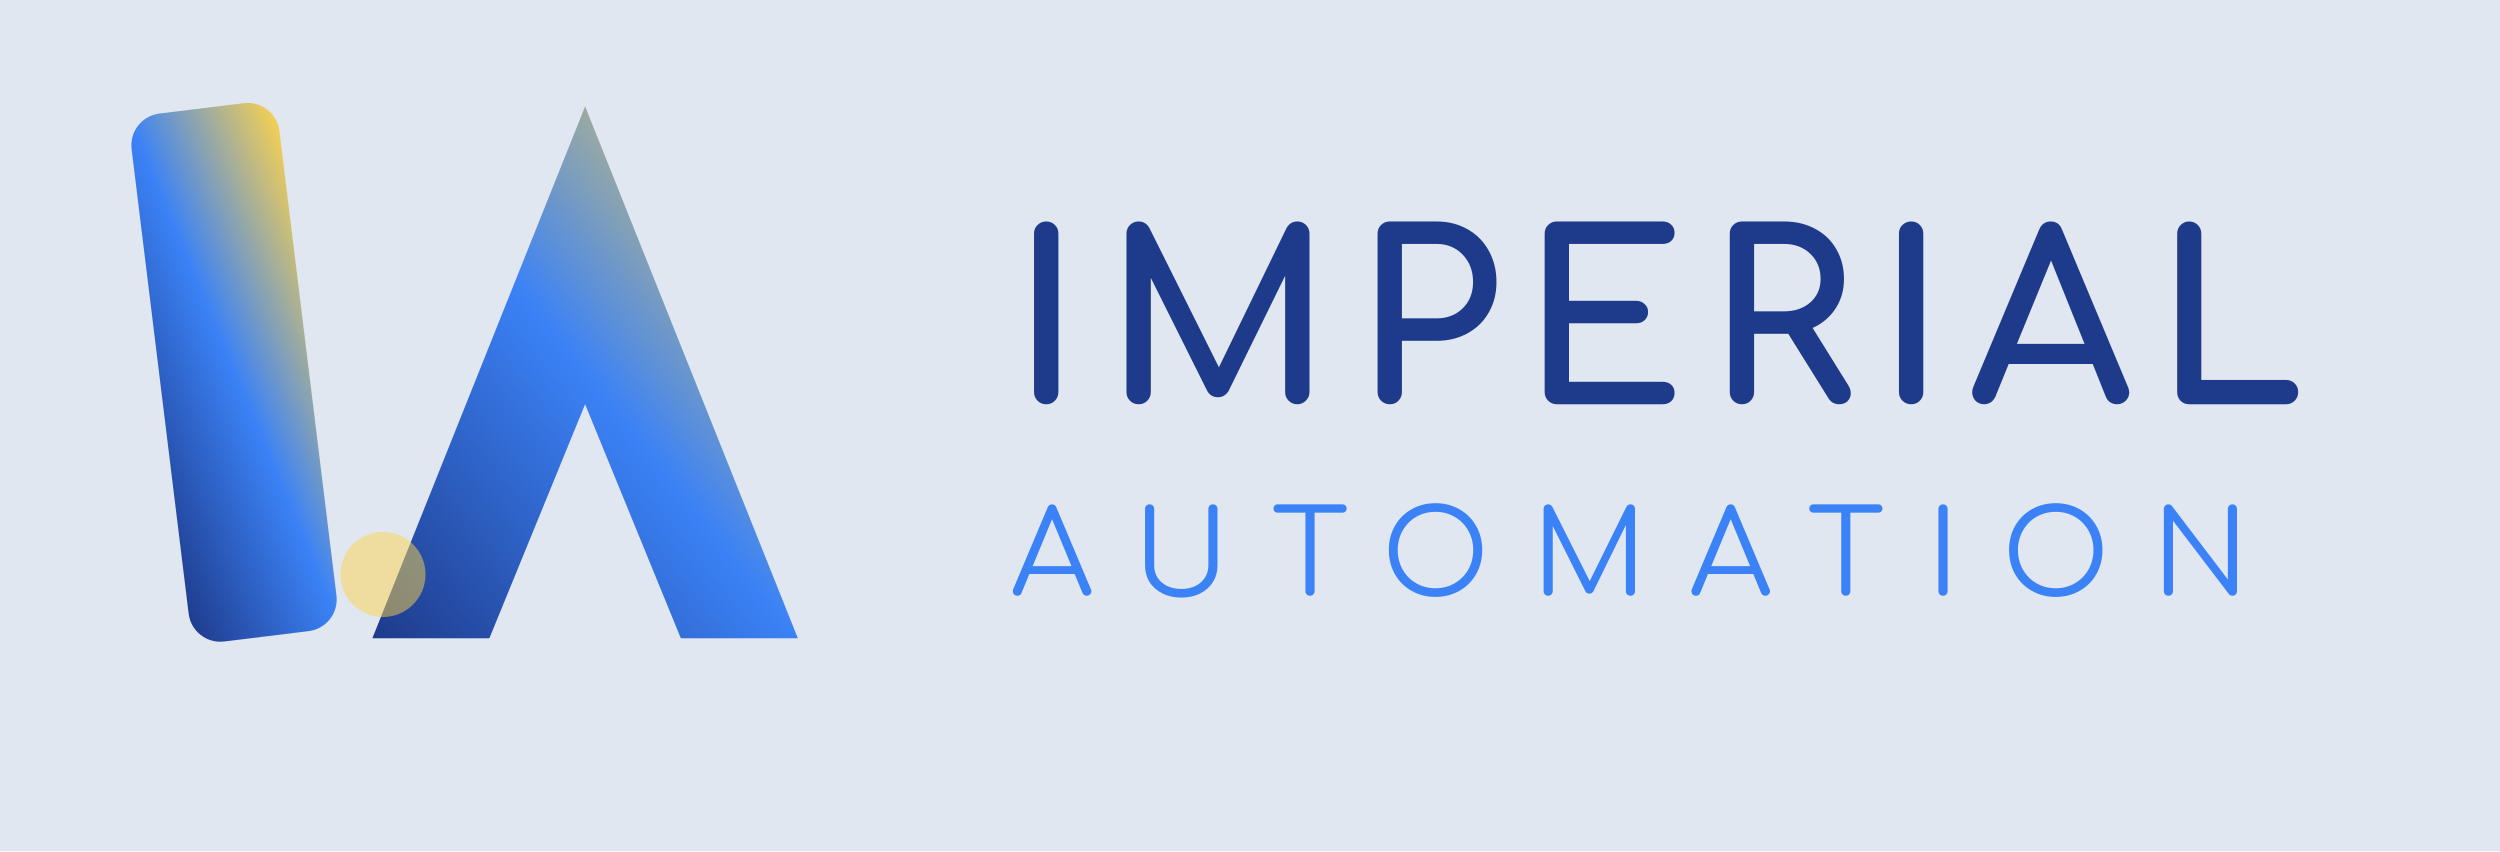
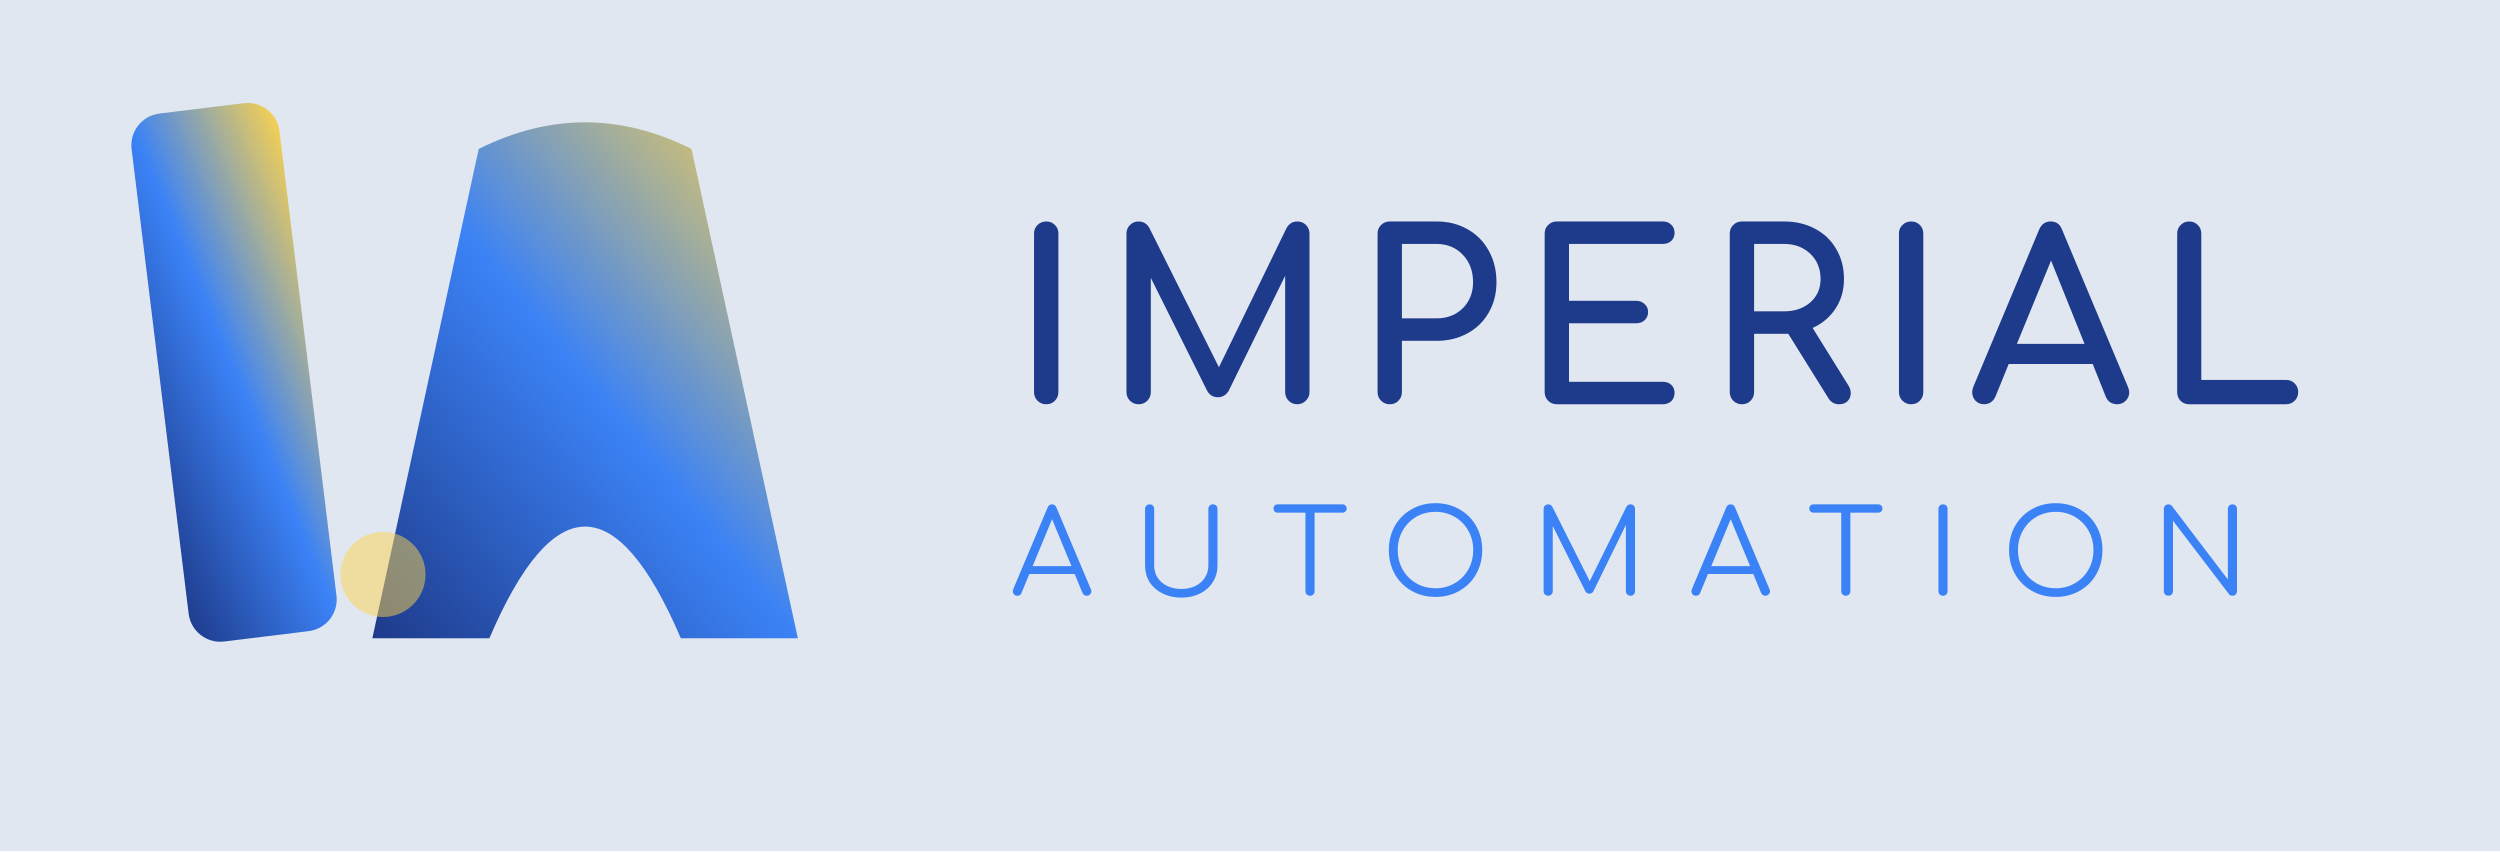
<svg xmlns="http://www.w3.org/2000/svg" viewBox="0 0 235 80" version="1.1" id="svg23">
  <defs id="defs9">
    <linearGradient id="gradHoriz" x1="0%" y1="100%" x2="100%" y2="0%">
      <stop offset="0%" stop-color="#1E3A8A" id="stop2" />
      <stop offset="50%" stop-color="#3B82F6" id="stop4" />
      <stop offset="100%" stop-color="#FCD34D" id="stop6" />
    </linearGradient>
  </defs>
  <rect x="0" y="0" width="235" height="80" fill="#E0E7F1" id="rect11" />
  <rect x="15" y="10" width="14" height="50" rx="3" fill="url(#gradHoriz)" transform="rotate(-7 22 35)" id="rect13" />
-   <path d="M35 60 L55 10 L75 60 L64 60 L55 38 L46 60 Z" fill="url(#gradHoriz)" id="path15" />
+   <path d="M35 60 L45 14 Q55 9 65 14 L75 60 L64 60 Q55 39 46 60 Z" fill="url(#gradHoriz)" id="path15" />
  <circle cx="36" cy="54" r="4" fill="#FCD34D" opacity="0.5" id="circle17" />
  <g aria-label="IMPERIAL" id="text19" style="font-weight:700;font-size:22px;font-family:Comfortaa;letter-spacing:2;fill:#1e3a8a">
    <path d="M 98.344,38 Q 97.86,38 97.53,37.67 97.2,37.34 97.2,36.856 V 21.962 q 0,-0.506 0.33,-0.814 0.33,-0.33 0.814,-0.33 0.506,0 0.814,0.33 0.33,0.308 0.33,0.814 v 14.894 q 0,0.484 -0.33,0.814 Q 98.85,38 98.344,38 Z" id="path27" />
    <path d="m 121.948,20.818 q 0.484,0 0.814,0.33 0.33,0.33 0.33,0.814 v 14.894 q 0,0.484 -0.352,0.814 -0.33,0.33 -0.792,0.33 -0.484,0 -0.814,-0.33 -0.33,-0.33 -0.33,-0.814 V 25.922 l -5.324,10.846 q -0.374,0.572 -0.99,0.572 -0.726,0 -1.056,-0.682 l -5.258,-10.538 v 10.736 q 0,0.484 -0.33,0.814 -0.33,0.33 -0.814,0.33 -0.484,0 -0.814,-0.33 -0.33,-0.33 -0.33,-0.814 V 21.962 q 0,-0.484 0.33,-0.814 0.33,-0.33 0.814,-0.33 0.66,0 1.012,0.616 l 6.534,13.09 6.358,-13.09 q 0.352,-0.616 1.012,-0.616 z" id="path29" />
    <path d="m 130.636,38 q -0.484,0 -0.814,-0.33 -0.33,-0.33 -0.33,-0.814 V 21.962 q 0,-0.506 0.33,-0.814 0.33,-0.33 0.814,-0.33 h 4.4 q 1.628,0 2.904,0.726 1.298,0.726 2.002,2.024 0.726,1.298 0.726,2.948 0,1.606 -0.726,2.86 -0.704,1.254 -2.002,1.958 -1.276,0.704 -2.904,0.704 h -3.256 v 4.818 q 0,0.484 -0.33,0.814 -0.308,0.33 -0.814,0.33 z m 4.4,-8.074 q 1.496,0 2.464,-0.946 0.968,-0.968 0.968,-2.464 0,-1.562 -0.968,-2.574 -0.968,-1.012 -2.464,-1.012 h -3.256 v 6.996 z" id="path31" />
    <path d="m 146.342,38 q -0.484,0 -0.814,-0.33 -0.33,-0.33 -0.33,-0.814 V 21.962 q 0,-0.506 0.33,-0.814 0.33,-0.33 0.814,-0.33 h 9.944 q 0.506,0 0.814,0.308 0.308,0.286 0.308,0.77 0,0.462 -0.308,0.748 -0.308,0.286 -0.814,0.286 h -8.8 v 5.346 h 6.314 q 0.484,0 0.792,0.308 0.33,0.286 0.33,0.748 0,0.462 -0.33,0.77 -0.308,0.286 -0.792,0.286 h -6.314 v 5.5 h 8.8 q 0.506,0 0.814,0.286 0.308,0.286 0.308,0.748 0,0.484 -0.308,0.792 -0.308,0.286 -0.814,0.286 z" id="path33" />
    <path d="m 173.752,36.24 q 0.22,0.352 0.22,0.726 0,0.44 -0.308,0.748 -0.286,0.286 -0.792,0.286 -0.638,0 -0.99,-0.55 l -3.784,-6.072 h -0.396 -2.816 v 5.478 q 0,0.484 -0.33,0.814 -0.308,0.33 -0.814,0.33 -0.484,0 -0.814,-0.33 -0.33,-0.33 -0.33,-0.814 V 21.962 q 0,-0.506 0.33,-0.814 0.33,-0.33 0.814,-0.33 h 3.96 q 1.628,0 2.904,0.682 1.298,0.682 2.002,1.914 0.726,1.232 0.726,2.816 0,1.562 -0.792,2.772 -0.792,1.21 -2.156,1.826 z m -6.05,-6.974 q 1.496,0 2.464,-0.836 0.968,-0.858 0.968,-2.2 0,-1.452 -0.968,-2.376 -0.968,-0.924 -2.464,-0.924 h -2.816 v 6.336 z" id="path35" />
    <path d="m 179.646,38 q -0.484,0 -0.814,-0.33 -0.33,-0.33 -0.33,-0.814 V 21.962 q 0,-0.506 0.33,-0.814 0.33,-0.33 0.814,-0.33 0.506,0 0.814,0.33 0.33,0.308 0.33,0.814 v 14.894 q 0,0.484 -0.33,0.814 -0.308,0.33 -0.814,0.33 z" id="path37" />
    <path d="m 200.038,36.394 q 0.11,0.286 0.11,0.484 0,0.462 -0.33,0.792 -0.33,0.33 -0.814,0.33 -0.33,0 -0.638,-0.176 -0.286,-0.198 -0.418,-0.528 l -1.232,-3.08 h -7.898 l -1.254,3.08 q -0.154,0.33 -0.44,0.528 -0.286,0.176 -0.616,0.176 -0.484,0 -0.814,-0.33 -0.308,-0.352 -0.308,-0.814 0,-0.22 0.11,-0.506 l 6.182,-14.762 q 0.33,-0.77 1.078,-0.77 0.792,0 1.078,0.77 z m -10.45,-4.07 h 6.358 l -3.146,-7.832 z" id="path39" />
    <path d="m 205.778,38 q -0.484,0 -0.814,-0.33 -0.308,-0.33 -0.308,-0.814 V 21.962 q 0,-0.484 0.33,-0.814 0.33,-0.33 0.792,-0.33 0.484,0 0.814,0.33 0.33,0.33 0.33,0.814 v 13.75 h 7.964 q 0.484,0 0.814,0.33 0.33,0.33 0.33,0.814 0,0.484 -0.33,0.814 -0.33,0.33 -0.814,0.33 z" id="path41" />
  </g>
  <g aria-label="AUTOMATION" id="text21" style="font-size:11px;font-family:Comfortaa;letter-spacing:4;fill:#3b82f6">
    <path d="m 102.546,55.395 q 0.044,0.077 0.044,0.176 0,0.176 -0.132,0.308 -0.121,0.121 -0.297,0.121 -0.286,0 -0.407,-0.264 l -0.737,-1.782 H 96.76 l -0.737,1.782 Q 95.935,56 95.627,56 q -0.187,0 -0.308,-0.121 -0.11,-0.132 -0.11,-0.308 0,-0.11 0.033,-0.187 l 3.234,-7.678 q 0.121,-0.297 0.418,-0.297 0.297,0 0.407,0.297 z m -5.478,-2.178 h 3.652 l -1.826,-4.411 z" id="path44" />
    <path d="m 111.056,56.176 q -0.99,0 -1.771,-0.385 -0.781,-0.385 -1.221,-1.067 -0.429,-0.693 -0.429,-1.562 v -5.324 q 0,-0.187 0.121,-0.308 0.121,-0.121 0.308,-0.121 0.187,0 0.308,0.121 0.121,0.121 0.121,0.308 v 5.324 q 0,0.638 0.319,1.144 0.33,0.495 0.913,0.781 0.583,0.275 1.331,0.275 0.737,0 1.309,-0.275 0.572,-0.286 0.891,-0.781 0.33,-0.506 0.33,-1.144 v -5.324 q 0,-0.187 0.121,-0.308 0.121,-0.121 0.308,-0.121 0.187,0 0.308,0.121 0.121,0.121 0.121,0.308 v 5.324 q 0,0.869 -0.44,1.562 -0.429,0.682 -1.199,1.067 -0.77,0.385 -1.749,0.385 z" id="path46" />
    <path d="m 126.188,47.409 q 0.176,0 0.286,0.11 0.11,0.11 0.11,0.286 0,0.165 -0.11,0.275 -0.11,0.11 -0.286,0.11 h -2.618 v 7.381 q 0,0.176 -0.121,0.308 -0.121,0.121 -0.308,0.121 -0.176,0 -0.308,-0.121 -0.121,-0.132 -0.121,-0.308 V 48.19 h -2.607 q -0.176,0 -0.286,-0.11 -0.11,-0.11 -0.11,-0.275 0,-0.176 0.11,-0.286 0.11,-0.11 0.286,-0.11 z" id="path48" />
    <path d="m 134.94,56.11 q -1.254,0 -2.255,-0.572 -1.001,-0.572 -1.573,-1.573 -0.561,-1.012 -0.561,-2.266 0,-1.254 0.561,-2.255 0.572,-1.001 1.573,-1.573 1.001,-0.572 2.255,-0.572 1.243,0 2.244,0.572 1.012,0.572 1.573,1.573 0.572,1.001 0.572,2.255 0,1.254 -0.572,2.266 -0.561,1.001 -1.573,1.573 -1.001,0.572 -2.244,0.572 z m 0,-0.814 q 1.001,0 1.804,-0.473 0.814,-0.473 1.276,-1.287 0.462,-0.825 0.462,-1.837 0,-1.001 -0.462,-1.815 -0.462,-0.825 -1.276,-1.298 -0.803,-0.473 -1.804,-0.473 -1.012,0 -1.826,0.473 -0.803,0.473 -1.265,1.298 -0.462,0.814 -0.462,1.815 0,1.012 0.462,1.837 0.462,0.814 1.265,1.287 0.814,0.473 1.826,0.473 z" id="path50" />
    <path d="m 153.273,47.409 q 0.176,0 0.297,0.121 0.121,0.121 0.121,0.308 v 7.733 q 0,0.176 -0.121,0.308 -0.121,0.121 -0.297,0.121 -0.187,0 -0.319,-0.121 -0.121,-0.132 -0.121,-0.308 v -6.226 l -3.058,6.248 q -0.132,0.209 -0.374,0.209 -0.275,0 -0.396,-0.264 l -3.047,-6.094 v 6.127 q 0,0.176 -0.121,0.308 Q 145.716,56 145.529,56 145.353,56 145.221,55.879 145.1,55.747 145.1,55.571 v -7.733 q 0,-0.187 0.121,-0.308 0.132,-0.121 0.308,-0.121 0.253,0 0.385,0.22 l 3.52,6.996 3.454,-6.996 q 0.132,-0.22 0.385,-0.22 z" id="path52" />
    <path d="m 166.337,55.395 q 0.044,0.077 0.044,0.176 0,0.176 -0.132,0.308 -0.121,0.121 -0.297,0.121 -0.286,0 -0.407,-0.264 l -0.737,-1.782 h -4.257 l -0.737,1.782 q -0.088,0.264 -0.396,0.264 -0.187,0 -0.308,-0.121 -0.11,-0.132 -0.11,-0.308 0,-0.11 0.033,-0.187 l 3.234,-7.678 q 0.121,-0.297 0.418,-0.297 0.297,0 0.407,0.297 z m -5.478,-2.178 h 3.652 l -1.826,-4.411 z" id="path54" />
    <path d="m 176.552,47.409 q 0.176,0 0.286,0.11 0.11,0.11 0.11,0.286 0,0.165 -0.11,0.275 -0.11,0.11 -0.286,0.11 h -2.618 v 7.381 q 0,0.176 -0.121,0.308 -0.121,0.121 -0.308,0.121 -0.176,0 -0.308,-0.121 -0.121,-0.132 -0.121,-0.308 V 48.19 h -2.607 q -0.176,0 -0.286,-0.11 -0.11,-0.11 -0.11,-0.275 0,-0.176 0.11,-0.286 0.11,-0.11 0.286,-0.11 z" id="path56" />
    <path d="m 182.642,56 q -0.176,0 -0.308,-0.121 -0.121,-0.132 -0.121,-0.308 v -7.733 q 0,-0.187 0.121,-0.308 0.132,-0.121 0.308,-0.121 0.187,0 0.308,0.121 0.121,0.121 0.121,0.308 v 7.733 q 0,0.176 -0.121,0.308 -0.121,0.121 -0.308,0.121 z" id="path58" />
    <path d="m 193.242,56.11 q -1.254,0 -2.255,-0.572 -1.001,-0.572 -1.573,-1.573 -0.561,-1.012 -0.561,-2.266 0,-1.254 0.561,-2.255 0.572,-1.001 1.573,-1.573 1.001,-0.572 2.255,-0.572 1.243,0 2.244,0.572 1.012,0.572 1.573,1.573 0.572,1.001 0.572,2.255 0,1.254 -0.572,2.266 -0.561,1.001 -1.573,1.573 -1.001,0.572 -2.244,0.572 z m 0,-0.814 q 1.001,0 1.804,-0.473 0.814,-0.473 1.276,-1.287 0.462,-0.825 0.462,-1.837 0,-1.001 -0.462,-1.815 -0.462,-0.825 -1.276,-1.298 -0.803,-0.473 -1.804,-0.473 -1.012,0 -1.826,0.473 -0.803,0.473 -1.265,1.298 -0.462,0.814 -0.462,1.815 0,1.012 0.462,1.837 0.462,0.814 1.265,1.287 0.814,0.473 1.826,0.473 z" id="path60" />
    <path d="m 203.831,56 q -0.187,0 -0.308,-0.121 -0.121,-0.121 -0.121,-0.308 v -7.733 q 0,-0.187 0.121,-0.308 0.121,-0.121 0.308,-0.121 0.198,0 0.33,0.154 l 5.258,6.908 v -6.633 q 0,-0.187 0.121,-0.308 0.132,-0.121 0.308,-0.121 0.187,0 0.308,0.121 0.121,0.121 0.121,0.308 v 7.733 q 0,0.176 -0.121,0.308 -0.121,0.121 -0.308,0.121 -0.22,0 -0.319,-0.143 l -5.269,-6.908 v 6.622 q 0,0.176 -0.121,0.308 Q 204.018,56 203.831,56 Z" id="path62" />
  </g>
</svg>
